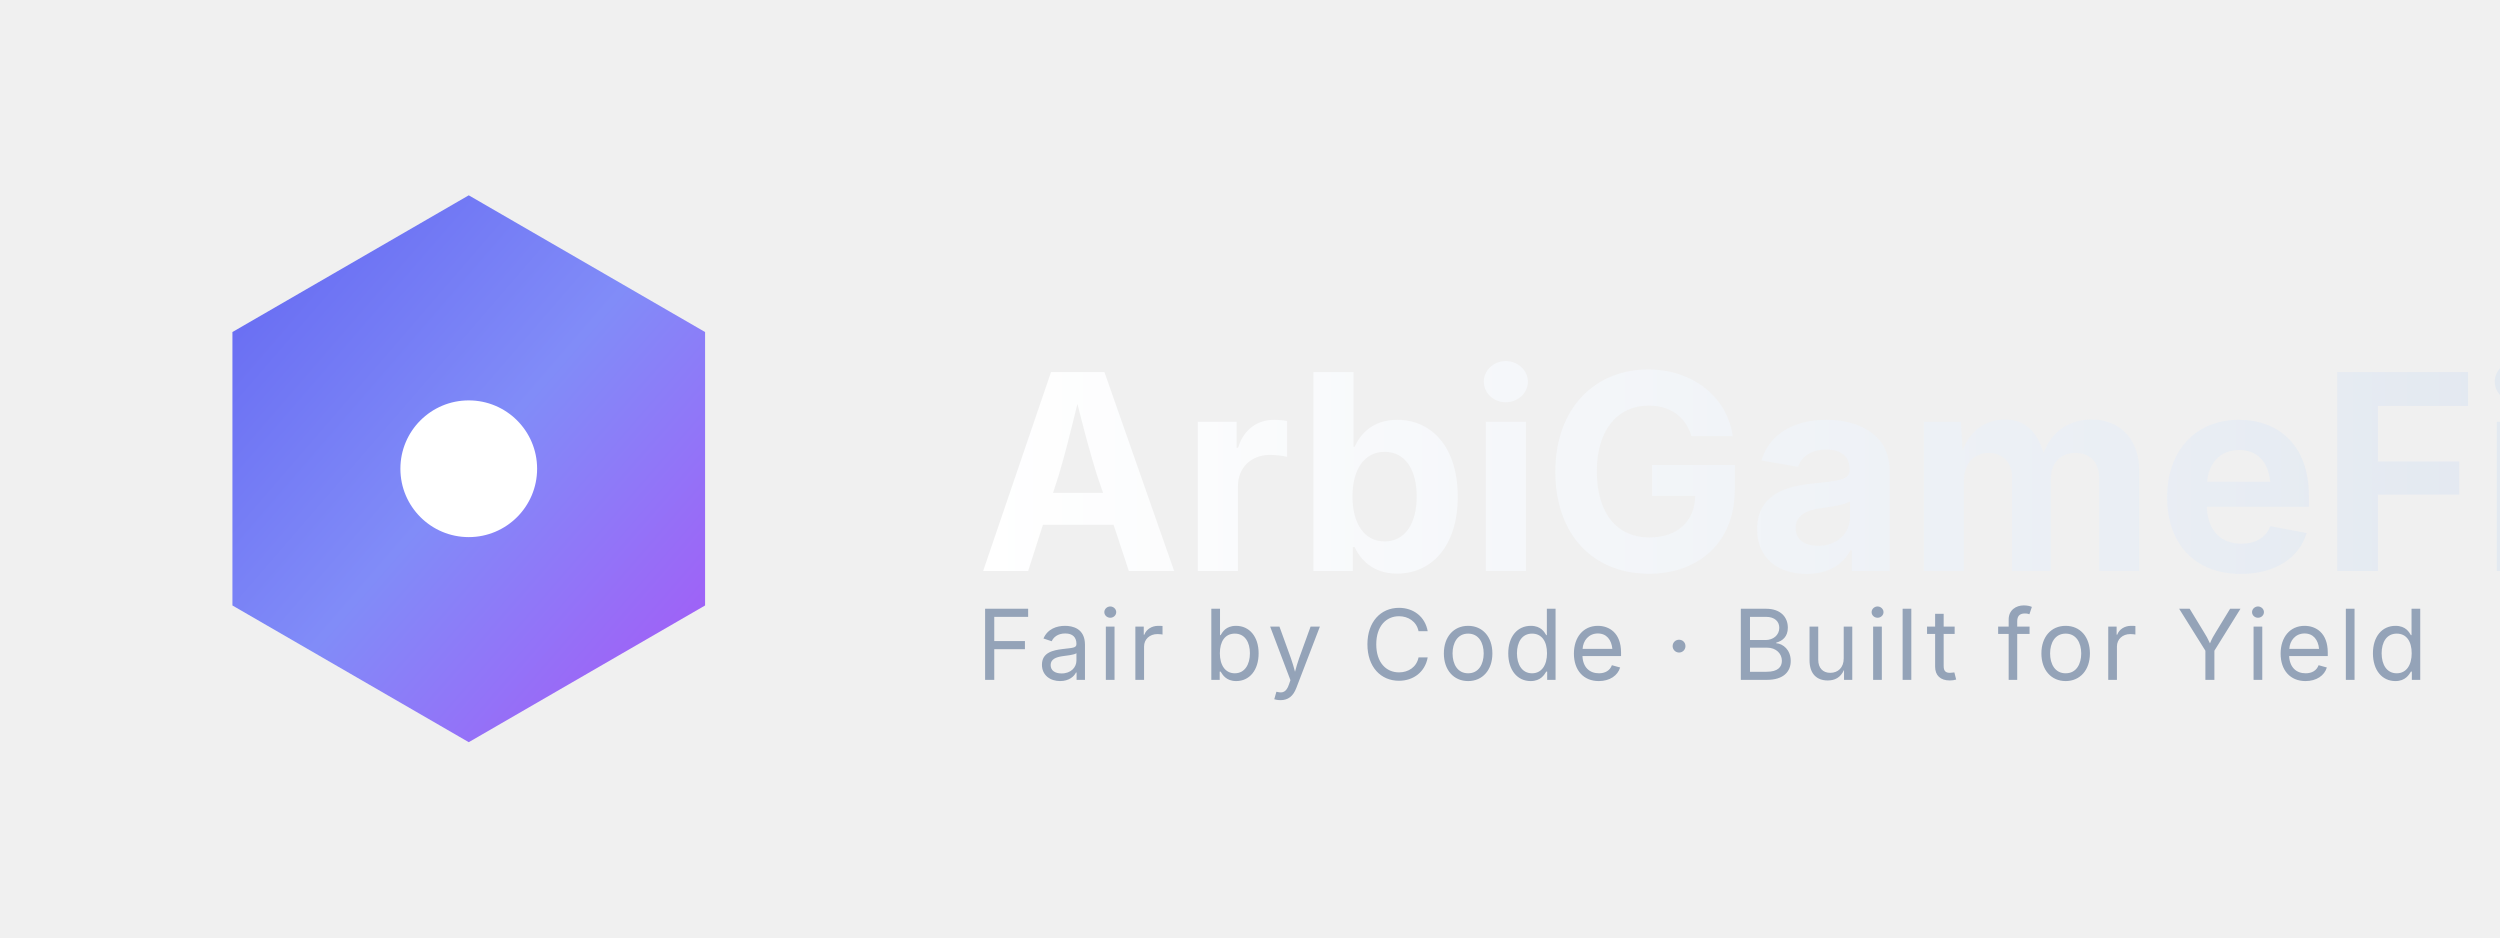
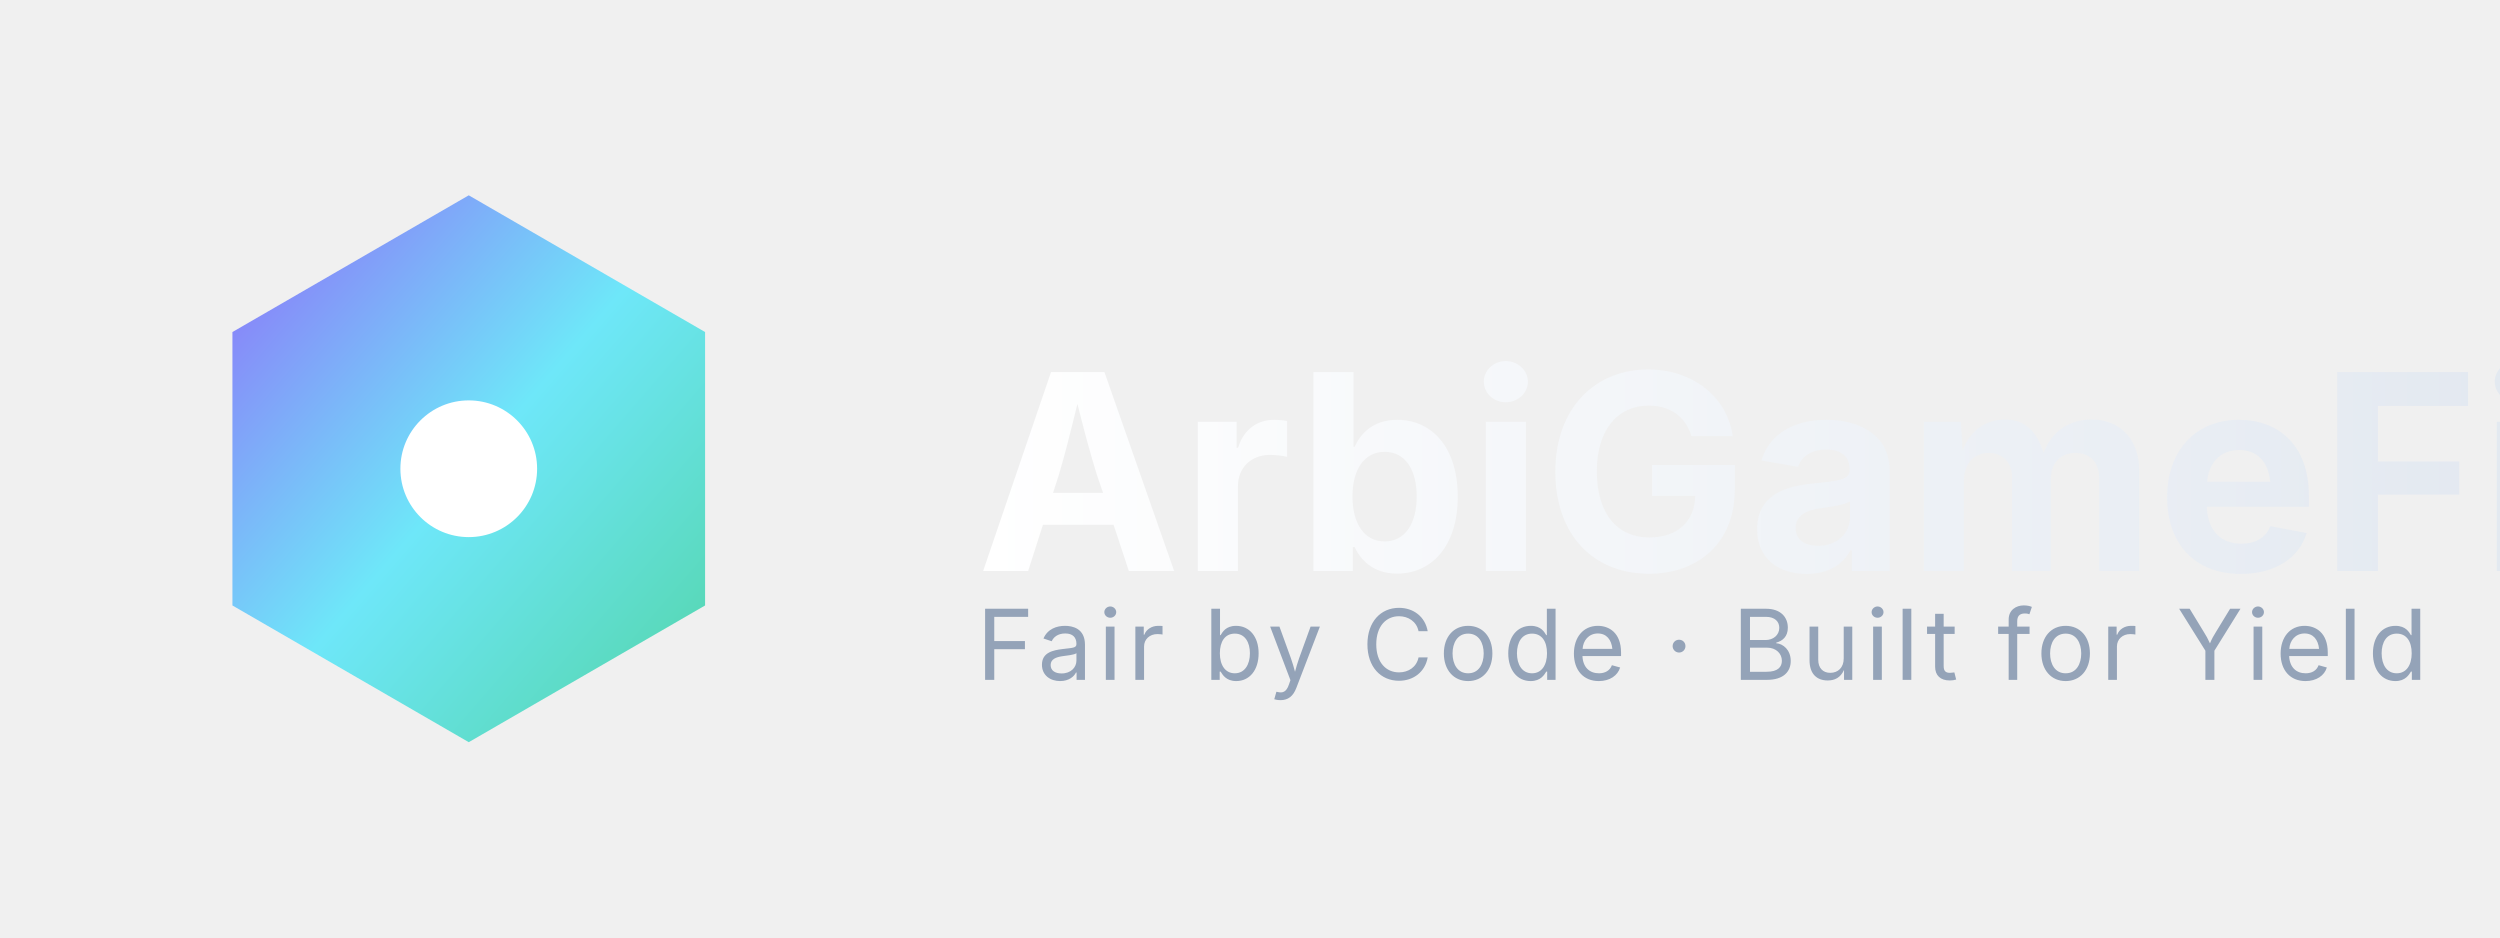
<svg xmlns="http://www.w3.org/2000/svg" width="256" height="96" viewBox="0 0 256 96" fill="none">
  <defs>
    <linearGradient id="brandGrad" x1="0%" y1="0%" x2="100%" y2="100%">
-       <stop offset="0%" stop-color="#6366F1" />
-       <stop offset="50%" stop-color="#818CF8" />
-       <stop offset="100%" stop-color="#A855F7" />
+       <stop offset="0%" stop-color="#8F6CF9" />
+       <stop offset="50%" stop-color="#6EE7F9" />
+       <stop offset="100%" stop-color="#52D4A6" />
    </linearGradient>
    <linearGradient id="textGrad" x1="0%" y1="0%" x2="100%" y2="0%">
      <stop offset="0%" stop-color="#FFFFFF" />
      <stop offset="100%" stop-color="#E2E8F0" />
    </linearGradient>
  </defs>
  <g transform="translate(48, 48)">
    <polygon points="0,-28 24.2,-14 24.2,14 0,28 -24.2,14 -24.2,-14" fill="url(#brandGrad)" />
    <circle cx="0" cy="0" r="7" fill="#FFFFFF" />
  </g>
  <g transform="translate(100, 48)">
    <text x="0" y="0" font-family="system-ui, -apple-system, sans-serif" font-size="28" font-weight="700" fill="url(#textGrad)" dominant-baseline="middle">
      ArbiGameFi
    </text>
    <text x="0" y="18" font-family="system-ui, -apple-system, sans-serif" font-size="10" font-weight="400" fill="#94A3B8" dominant-baseline="middle" letter-spacing="0.6">
      Fair by Code · Built for Yield
    </text>
  </g>
</svg>
